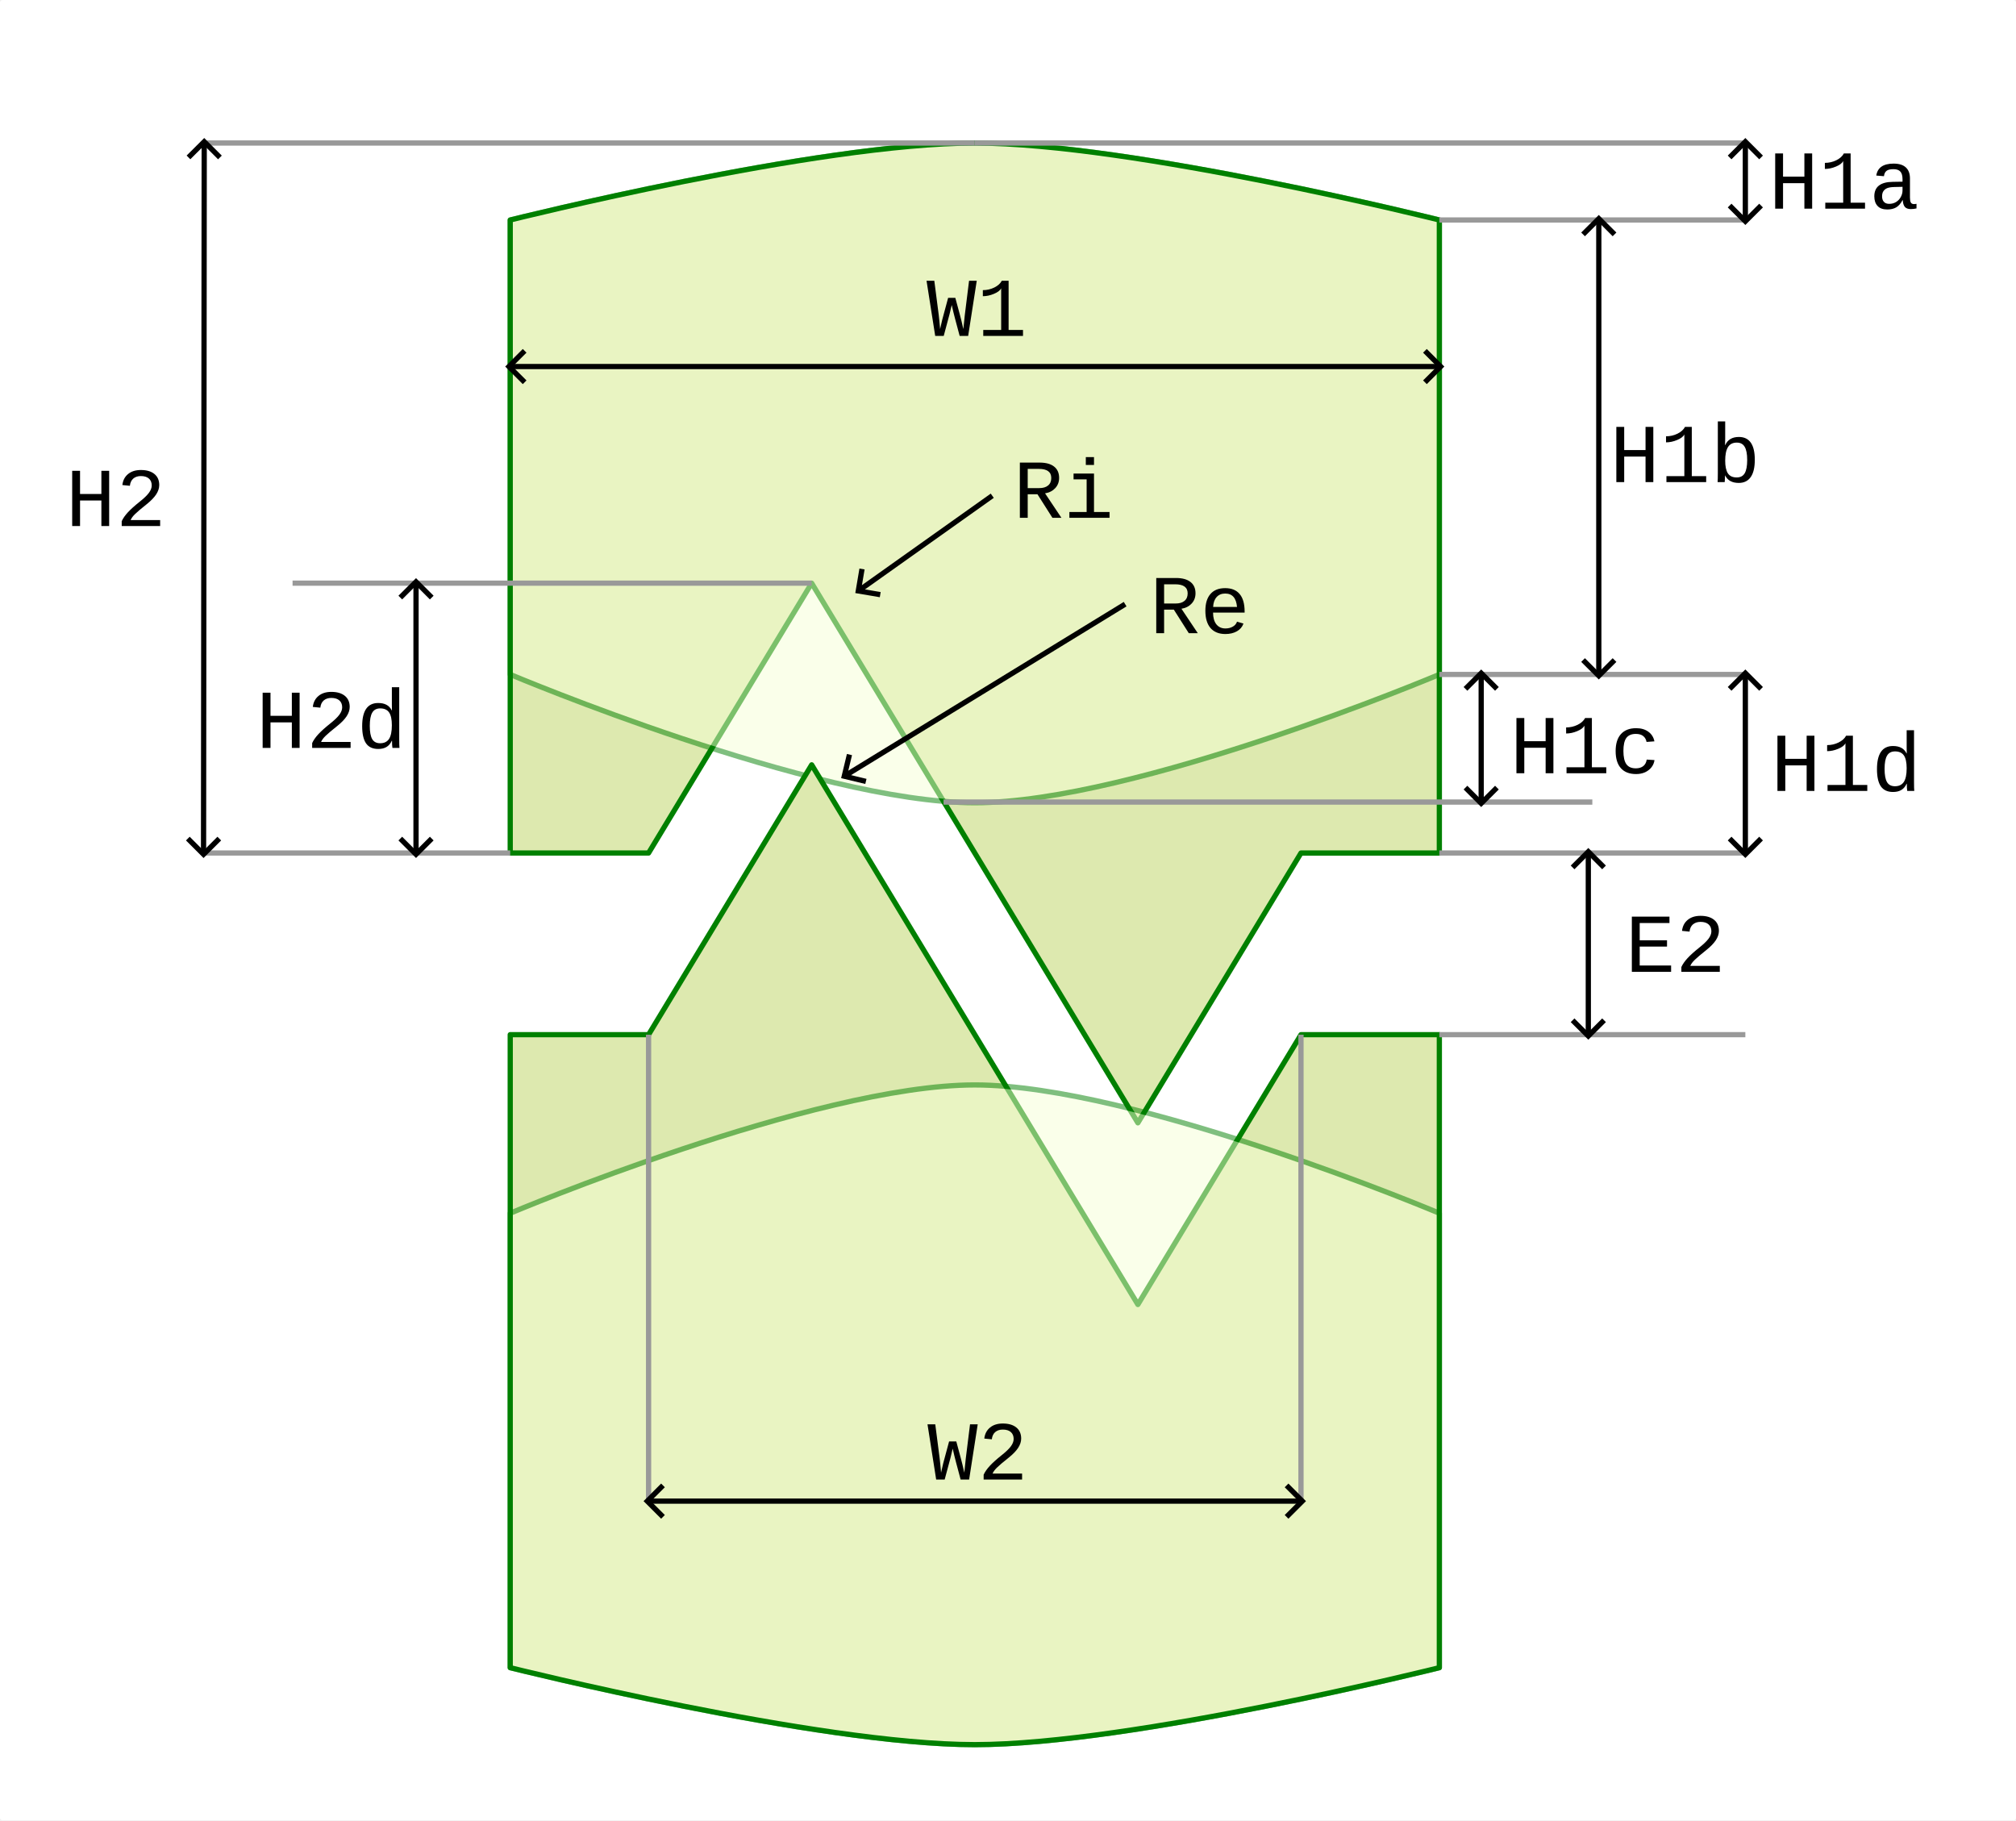
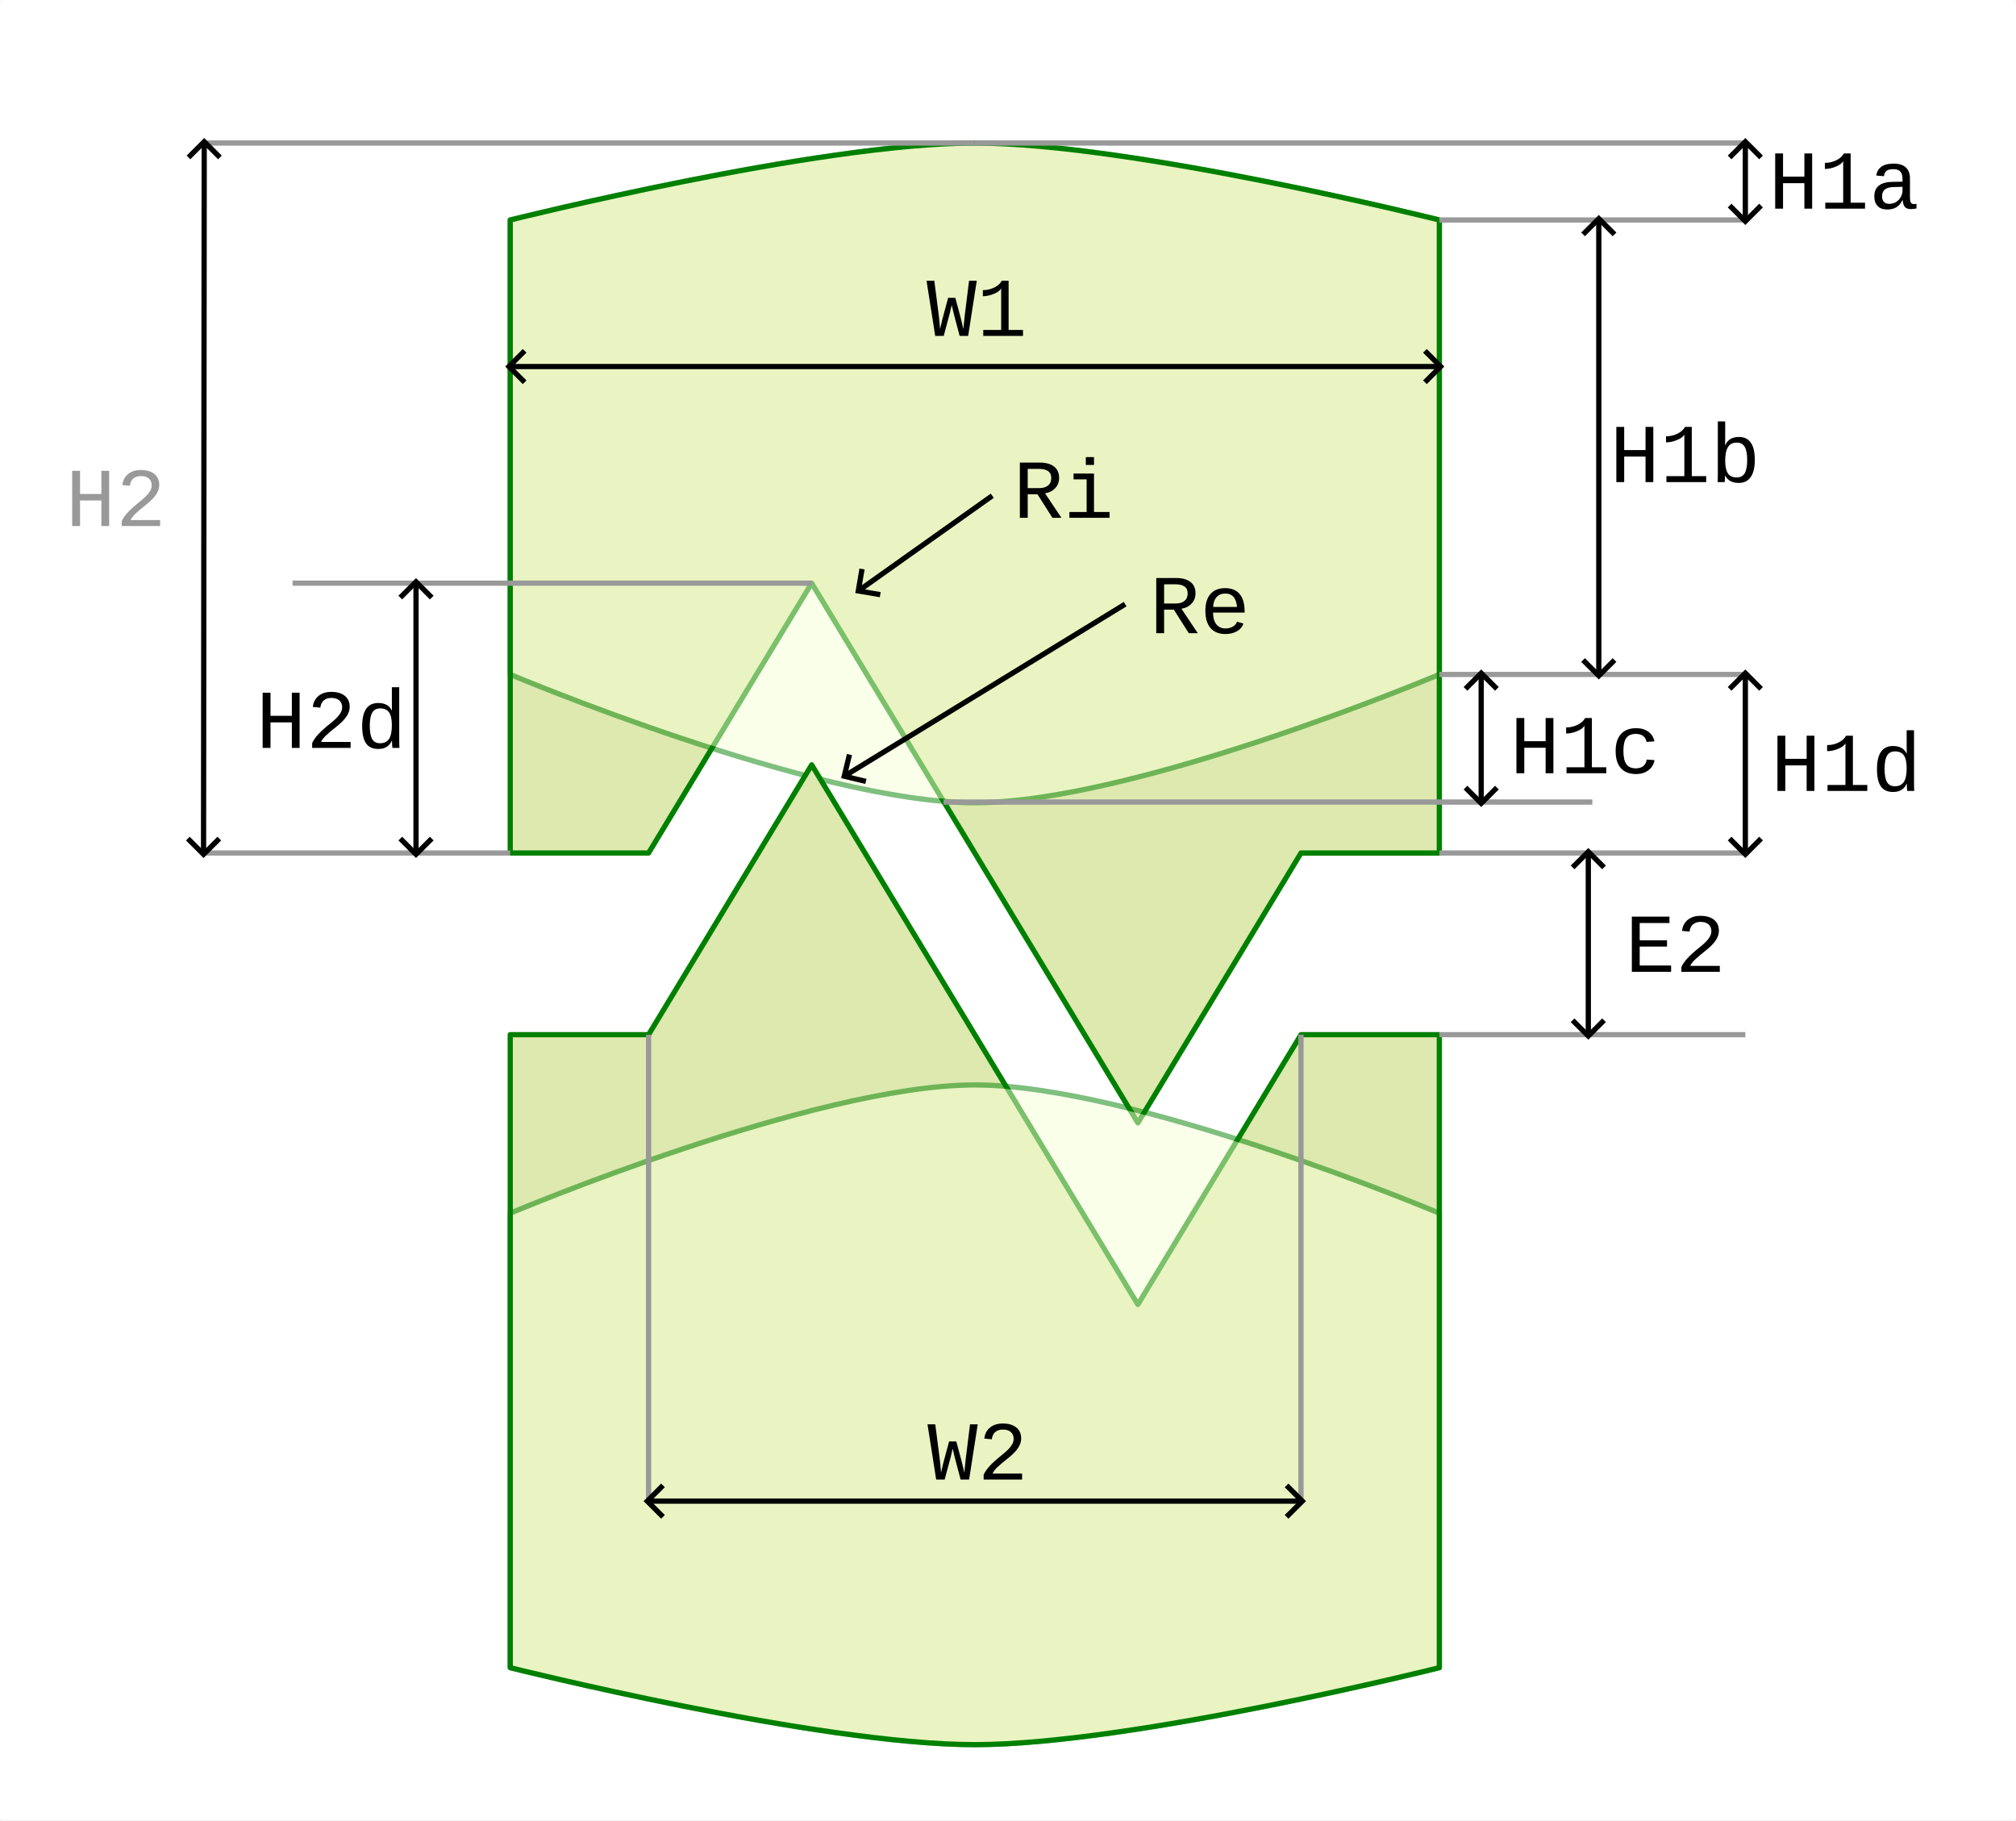
<svg xmlns="http://www.w3.org/2000/svg" width="385.176" height="347.761" viewBox="0 0 101.911 92.012" version="1.1" id="svg1">
  <defs id="defs1">
    <rect x="410.901" y="915.341" width="62.136" height="51.446" id="rect47" />
    <rect x="452.994" y="864.563" width="64.141" height="51.446" id="rect46" />
    <rect x="463.016" y="774.638" width="71.49" height="52.55" id="rect42" />
    <rect x="441.636" y="854.403" width="72.158" height="62.943" id="rect41" />
    <rect x="472.37" y="764.902" width="90.198" height="78.281" id="rect40" />
    <rect x="462.348" y="714.902" width="84.185" height="66.813" id="rect39" />
    <rect x="238.095" y="1043.623" width="99.98" height="62.804" id="rect38" />
    <rect x="455.666" y="907.324" width="70.154" height="55.455" id="rect33" />
    <marker style="overflow:visible" id="ArrowWide" refX="0" refY="0" orient="auto-start-reverse" markerWidth="1" markerHeight="1" viewBox="0 0 1 1" preserveAspectRatio="xMidYMid">
      <path style="fill:none;stroke:context-stroke;stroke-width:1;stroke-linecap:butt" d="M 3,-3 0,0 3,3" transform="rotate(180,0.125,0)" id="path1" />
    </marker>
    <marker style="overflow:visible" id="ArrowWide-2" refX="0" refY="0" orient="auto-start-reverse" markerWidth="1" markerHeight="1" viewBox="0 0 1 1" preserveAspectRatio="xMidYMid">
      <path style="fill:none;stroke:context-stroke;stroke-width:1;stroke-linecap:butt" d="M 3,-3 0,0 3,3" transform="rotate(180,0.125,0)" id="path1-0" />
    </marker>
    <rect x="463.016" y="774.638" width="71.49" height="52.55" id="rect42-5" />
    <rect x="327.874" y="377.48" width="66.142" height="29.764" id="rect29-3" />
    <rect x="337.795" y="423.307" width="77.613" height="29.291" id="rect28-1" />
  </defs>
  <g id="layer1" transform="translate(-21.96479,-161.9719)">
    <rect style="opacity:1;fill:#ffffff;stroke:#ffffff;stroke-width:0.265;stroke-linejoin:round;stroke-dasharray:none" id="rect52" width="101.647" height="91.747" x="22.097" y="162.104" />
    <path style="fill:#dde9af;stroke:#008000;stroke-width:0.265;stroke-linejoin:round;stroke-dasharray:none" d="m 47.757,205.089 6.994,-2e-5 8.245,-13.639 16.49,27.279 8.245,-13.639 h 6.994 l 1e-5,-31.997 c 0,0 -15.549,-3.89 -23.484,-3.89 -7.935,0 -23.484,3.89 -23.484,3.89 z" id="path32-7" />
    <path style="opacity:0.5;fill:#f6ffd5;stroke:#008000;stroke-width:0.265;stroke-linejoin:round;stroke-dasharray:none" d="m 47.757,173.091 c 0,0 15.548,-3.89 23.484,-3.89 7.935,0 23.484,3.89 23.484,3.89 v 22.973 c 0,0 -15.361,6.484 -23.484,6.484 -8.123,0 -23.484,-6.484 -23.484,-6.484 z" id="path19-9" />
    <path style="fill:#dde9af;stroke:#008000;stroke-width:0.265;stroke-linejoin:round;stroke-dasharray:none" d="m 94.725,214.272 -6.994,2e-5 -8.245,13.639 -16.49,-27.279 -8.245,13.639 H 47.757 l -1e-5,31.997 c 0,0 15.549,3.89 23.484,3.89 7.935,0 23.484,-3.89 23.484,-3.89 z" id="path32-7-5" />
    <path style="opacity:0.5;fill:#f6ffd5;stroke:#008000;stroke-width:0.265;stroke-linejoin:round;stroke-dasharray:none" d="m 47.757,246.269 c 0,0 15.548,3.89 23.484,3.89 7.935,0 23.484,-3.89 23.484,-3.89 v -22.973 c 0,0 -15.361,-6.484 -23.484,-6.484 -8.123,0 -23.484,6.484 -23.484,6.484 z" id="path19-1-6" />
    <path style="fill:#dde9af;stroke:#999999;stroke-width:0.265;stroke-linejoin:round" d="M 110.194,205.089 H 94.725" id="path4-1-0-2-776-0-7" />
    <path style="fill:#dde9af;stroke:#999999;stroke-width:0.265;stroke-linejoin:round" d="M 110.194,214.272 H 94.725" id="path4-1-0-2-776-0-1" />
    <path style="fill:#dde9af;stroke:#999999;stroke-width:0.265;stroke-linejoin:round" d="M 110.194,196.064 H 94.725" id="path4-1-0-2-776-0-5" />
    <path style="fill:#dde9af;stroke:#999999;stroke-width:0.265;stroke-linejoin:round" d="M 110.194,173.091 H 94.725" id="path4-1-0-2-776-0-18" />
    <path style="fill:#dde9af;stroke:#999999;stroke-width:0.265;stroke-linejoin:round" d="M 110.194,169.201 H 71.241" id="path4-1-0-2-776-0-3" />
    <path style="fill:#dde9af;stroke:#999999;stroke-width:0.265;stroke-linejoin:round" d="M 102.459,202.513 H 69.662" id="path4-1-0-2-776-0-4" />
    <path style="opacity:1;fill:#f6ffd5;stroke:#000000;stroke-width:0.265;stroke-linejoin:round;stroke-dasharray:none;marker-start:url(#ArrowWide);marker-end:url(#ArrowWide)" d="M 47.757,180.5 H 94.725" id="path33" />
    <text xml:space="preserve" transform="matrix(0.2645833,0,0,0.2645833,-51.75873,-64.87705)" id="text33" style="font-size:16px;line-height:normal;font-family:'Liberation Mono';-inkscape-font-specification:'Liberation Mono';text-decoration-color:#000000;white-space:pre;shape-inside:url(#rect33);fill:#000000;stroke-width:1;-inkscape-stroke:none;stop-color:#000000">
      <tspan x="455.666" y="921.561" id="tspan1">W1</tspan>
    </text>
    <path style="fill:#dde9af;stroke:#999999;stroke-width:0.265;stroke-linejoin:round" d="M 62.996,191.449 H 36.754" id="path4-1-0-2-776-0-5-7" />
    <path style="fill:#dde9af;stroke:#999999;stroke-width:0.265;stroke-linejoin:round" d="M 47.757,205.089 H 32.254" id="path4-1-0-2-776-0-5-0" />
    <path style="fill:#dde9af;stroke:#999999;stroke-width:0.265;stroke-linejoin:round" d="m 54.751,214.272 v 23.578" id="path4-1-0-2-776-0-5-7-5" />
    <path style="fill:#dde9af;stroke:#999999;stroke-width:0.265;stroke-linejoin:round" d="m 87.731,214.272 v 23.578" id="path4-1-0-2-776-0-5-7-5-4" />
    <path style="opacity:1;fill:#f6ffd5;stroke:#000000;stroke-width:0.265;stroke-linejoin:round;stroke-dasharray:none;marker-start:url(#ArrowWide);marker-end:url(#ArrowWide)" d="m 54.751,237.85 32.98,2e-5" id="path34" />
    <text xml:space="preserve" transform="matrix(0.2645833,0,0,0.2645833,5.854295,-43.13352)" id="text38" style="font-size:16px;line-height:normal;font-family:'Liberation Mono';-inkscape-font-specification:'Liberation Mono';text-decoration-color:#000000;white-space:pre;shape-inside:url(#rect38);fill:#000000;stroke-width:1;-inkscape-stroke:none;stop-color:#000000">
      <tspan x="238.096" y="1057.86" id="tspan2">W2</tspan>
    </text>
    <path style="fill:#dde9af;stroke:#999999;stroke-width:0.265;stroke-linejoin:round" d="M 71.241,169.201 H 32.288" id="path4-1-0-2-776-0-3-4" />
    <path style="opacity:1;fill:#f6ffd5;stroke:#000000;stroke-width:0.265;stroke-linejoin:round;stroke-dasharray:none;marker-start:url(#ArrowWide);marker-end:url(#ArrowWide)" d="m 32.288,169.201 -0.034,35.888" id="path38" />
-     <text xml:space="preserve" transform="matrix(0.2645833,0,0,0.2645833,-97.05041,-4.357219)" id="text39" style="font-size:16px;line-height:normal;font-family:'Liberation Mono';-inkscape-font-specification:'Liberation Mono';text-decoration-color:#000000;white-space:pre;shape-inside:url(#rect39);fill:#000000;stroke-width:1;-inkscape-stroke:none;stop-color:#000000">
+     <text xml:space="preserve" transform="matrix(0.2645833,0,0,0.2645833,-97.05041,-4.357219)" id="text39" style="font-size:16px;line-height:normal;font-family:'Liberation Mono';-inkscape-font-specification:'Liberation Mono';text-decoration-color:#000000;white-space:pre;shape-inside:url(#rect39);fill:#999999;stroke-width:1;-inkscape-stroke:none;stop-color:#000000">
      <tspan x="462.348" y="729.139" id="tspan3">H2</tspan>
    </text>
    <path style="opacity:1;fill:#f6ffd5;stroke:#000000;stroke-width:0.265;stroke-linejoin:round;stroke-dasharray:none;marker-start:url(#ArrowWide);marker-end:url(#ArrowWide)" d="m 42.995,191.449 v 13.639" id="path39" />
    <text xml:space="preserve" transform="matrix(0.2645833,0,0,0.2645833,-90.07358,-6.37138)" id="text40" style="font-size:16px;line-height:normal;font-family:'Liberation Mono';-inkscape-font-specification:'Liberation Mono';text-decoration-color:#000000;white-space:pre;shape-inside:url(#rect40);fill:#000000;stroke-width:1;-inkscape-stroke:none;stop-color:#000000">
      <tspan x="472.369" y="779.139" id="tspan4">H2d</tspan>
    </text>
    <path style="opacity:1;fill:#f6ffd5;stroke:#000000;stroke-width:0.265;stroke-linejoin:round;stroke-dasharray:none;marker-start:url(#ArrowWide);marker-end:url(#ArrowWide)" d="m 102.256,205.089 v 9.183" id="path40" />
    <text xml:space="preserve" transform="matrix(0.2645833,0,0,0.2645833,-12.72792,-18.73138)" id="text41" style="font-size:16px;line-height:normal;font-family:'Liberation Mono';-inkscape-font-specification:'Liberation Mono';text-decoration-color:#000000;white-space:pre;shape-inside:url(#rect41);fill:#000000;stroke-width:1;-inkscape-stroke:none;stop-color:#000000">
      <tspan x="441.635" y="868.639" id="tspan5">E2</tspan>
    </text>
    <path style="opacity:1;fill:#f6ffd5;stroke:#000000;stroke-width:0.265;stroke-linejoin:round;stroke-dasharray:none;marker-start:url(#ArrowWide);marker-end:url(#ArrowWide-2)" d="m 96.841,196.064 -3e-6,6.448" id="path41" />
    <text xml:space="preserve" transform="matrix(0.2645833,0,0,0.2645833,-24.21841,-7.665879)" id="text42" style="font-size:16px;line-height:normal;font-family:'Liberation Mono';-inkscape-font-specification:'Liberation Mono';text-decoration-color:#000000;white-space:pre;shape-inside:url(#rect42);fill:#000000;stroke-width:1;-inkscape-stroke:none;stop-color:#000000">
      <tspan x="463.016" y="788.875" id="tspan6">H1c</tspan>
    </text>
    <path style="opacity:1;fill:#f6ffd5;stroke:#000000;stroke-width:0.265;stroke-linejoin:round;stroke-dasharray:none;marker-start:url(#ArrowWide);marker-end:url(#ArrowWide)" d="m 110.194,196.064 v 9.024" id="path42" />
    <text xml:space="preserve" transform="matrix(0.2645833,0,0,0.2645833,-11.0241,-6.773125)" id="text42-1" style="font-size:16px;line-height:normal;font-family:'Liberation Mono';-inkscape-font-specification:'Liberation Mono';text-decoration-color:#000000;white-space:pre;shape-inside:url(#rect42-5);display:inline;fill:#000000;stroke-width:1;-inkscape-stroke:none;stop-color:#000000">
      <tspan x="463.016" y="788.875" id="tspan7">H1d</tspan>
    </text>
    <path style="opacity:1;fill:#f6ffd5;stroke:#000000;stroke-width:0.265;stroke-linejoin:round;stroke-dasharray:none;marker-start:url(#ArrowWide);marker-end:url(#ArrowWide)" d="m 110.194,169.201 v 3.89" id="path43" />
    <path style="opacity:1;fill:#f6ffd5;stroke:#000000;stroke-width:0.265;stroke-linejoin:round;stroke-dasharray:none;marker-start:url(#ArrowWide);marker-end:url(#ArrowWide)" d="m 102.786,173.091 -1e-5,22.973" id="path44" />
    <text xml:space="preserve" transform="matrix(0.2645833,0,0,0.2645833,16.58777,82.69884)" id="text29-0" style="font-size:16px;line-height:normal;font-family:'Liberation Mono';-inkscape-font-specification:'Liberation Mono';text-decoration-color:#000000;white-space:pre;shape-inside:url(#rect29-3);display:inline;fill:#000000;stroke-width:1;-inkscape-stroke:none;stop-color:#000000">
      <tspan x="327.875" y="391.717" id="tspan8">H1b</tspan>
    </text>
    <text xml:space="preserve" transform="matrix(0.2645833,0,0,0.2645833,21.99249,56.75308)" id="text28-8" style="font-size:16px;line-height:normal;font-family:'Liberation Mono';-inkscape-font-specification:'Liberation Mono';text-decoration-color:#000000;white-space:pre;shape-inside:url(#rect28-1);display:inline;fill:#000000;stroke-width:1;-inkscape-stroke:none;stop-color:#000000">
      <tspan x="337.795" y="437.543" id="tspan9">H1a</tspan>
    </text>
    <path style="opacity:1;fill:#f6ffd5;stroke:#000000;stroke-width:0.265;stroke-linejoin:round;stroke-dasharray:none;marker-start:url(#ArrowWide)" d="m 65.407,191.803 6.718,-4.773" id="path45" />
    <path style="opacity:1;fill:#f6ffd5;stroke:#000000;stroke-width:0.265;stroke-linejoin:round;stroke-dasharray:none;marker-start:url(#ArrowWide)" d="m 64.7,201.172 14.142,-8.662" id="path46" />
    <text xml:space="preserve" transform="matrix(0.2645833,0,0,0.2645833,-46.66905,-44.37095)" id="text46" style="font-size:16px;line-height:normal;font-family:'Liberation Mono';-inkscape-font-specification:'Liberation Mono';text-decoration-color:#000000;white-space:pre;shape-inside:url(#rect46);fill:#000000;stroke-width:1;-inkscape-stroke:none;stop-color:#000000">
      <tspan x="452.994" y="878.799" id="tspan10">Ri</tspan>
    </text>
    <text xml:space="preserve" transform="matrix(0.2645833,0,0,0.2645833,-28.63782,-51.97235)" id="text47" style="font-size:16px;line-height:normal;font-family:'Liberation Mono';-inkscape-font-specification:'Liberation Mono';text-decoration-color:#000000;white-space:pre;shape-inside:url(#rect47);fill:#000000;stroke-width:1;-inkscape-stroke:none;stop-color:#000000">
      <tspan x="410.902" y="929.578" id="tspan11">Re</tspan>
    </text>
  </g>
</svg>
